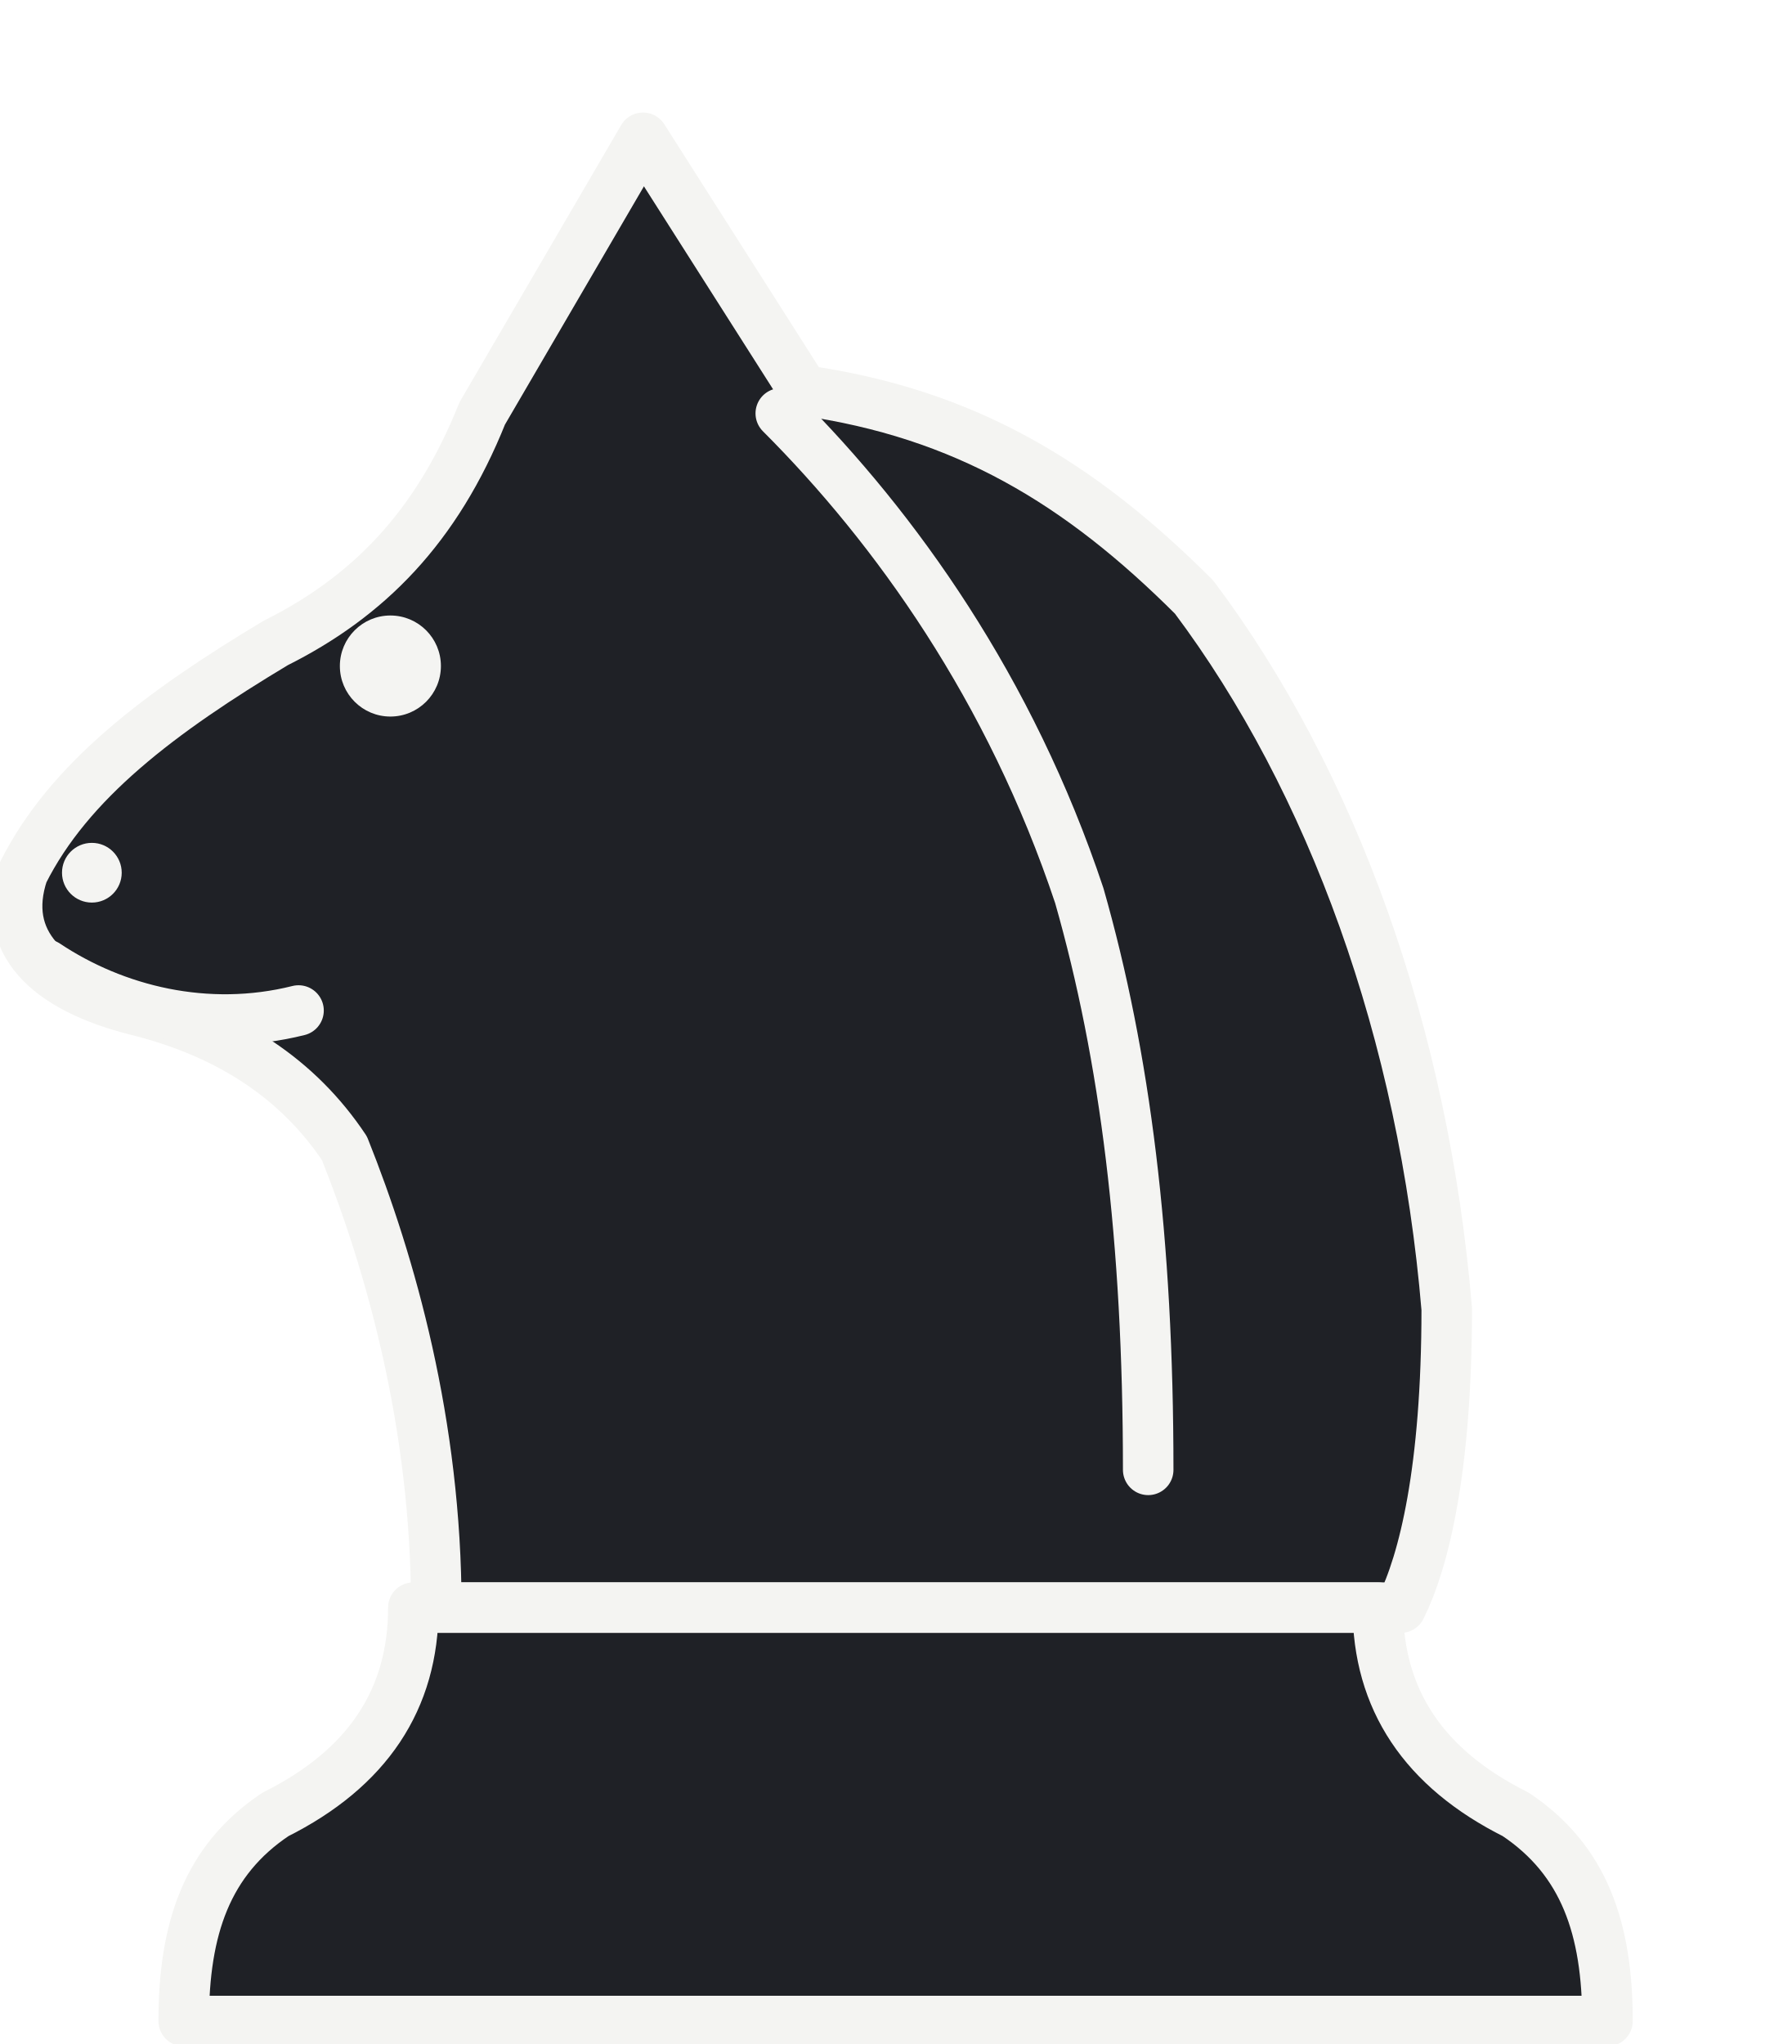
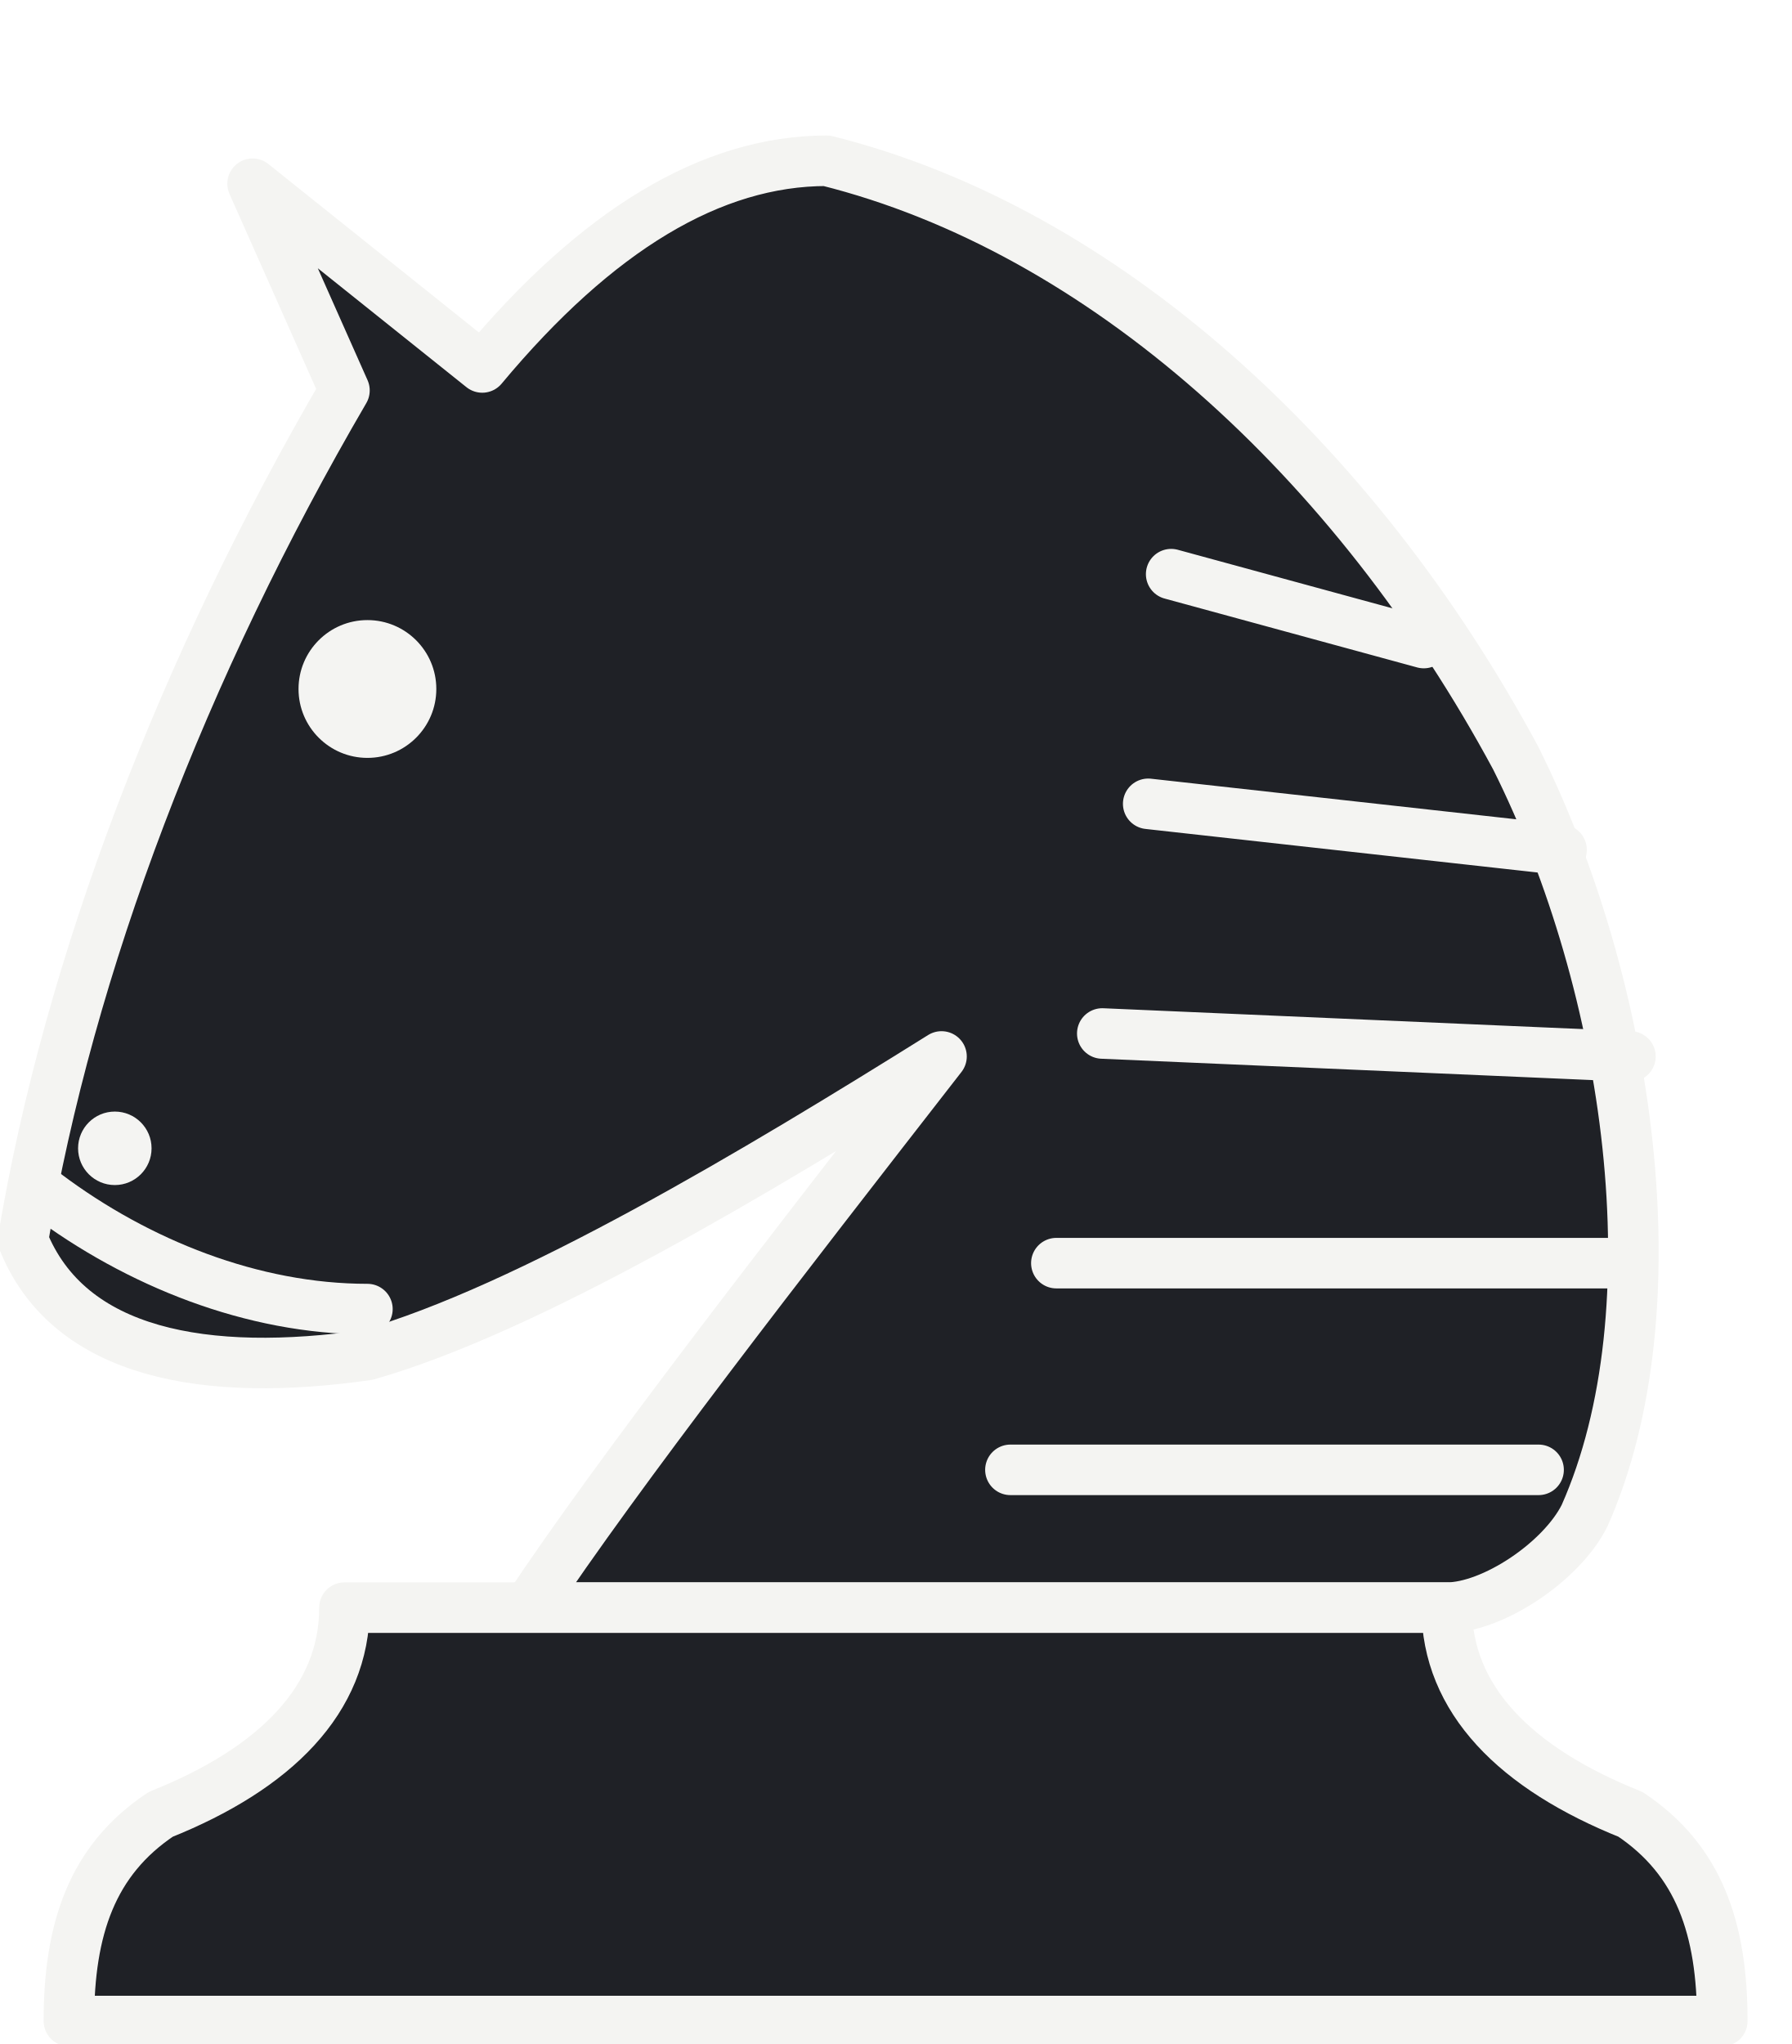
<svg xmlns="http://www.w3.org/2000/svg" width="312" height="356" viewBox="0 0 78 89">
-   <path d="M 19.00 70.00 C 19.00 62.00 17.00 55.00 15.00 50.00 C 13.00 47.00 10.00 45.00 6.00 44.00 C 2.00 43.00 0.00 41.00 1.00 38.00 C 3.00 34.00 7.00 31.00 12.00 28.00 C 16.00 26.00 19.00 23.00 21.00 18.00 L 28.00 6.00 L 35.00 17.00 C 42.00 18.00 47.00 21.00 52.00 26.00 C 58.00 34.00 62.00 45.00 63.00 57.00 C 63.00 64.00 62.00 68.00 61.00 70.00 Z" fill="#1f2126" stroke="#f4f4f2" stroke-width="2.2" stroke-linejoin="round" />
-   <path d="M 18.00 70.00 L 60.00 70.00 C 60.00 74.00 62.00 77.00 66.00 79.00 C 69.00 81.00 70.00 84.00 70.00 88.00 L 8.00 88.00 C 8.00 84.00 9.00 81.00 12.00 79.00 C 16.00 77.00 18.00 74.00 18.00 70.00 Z" fill="#1f2126" stroke="#f4f4f2" stroke-width="2.2" stroke-linejoin="round" />
-   <path d="M 34.00 18.00 C 39.00 23.00 44.00 30.00 47.00 39.00 C 49.00 46.00 50.00 54.00 50.00 64.00" fill="none" stroke="#f4f4f2" stroke-width="2.2" stroke-linecap="round" stroke-linejoin="round" />
-   <path d="M 2.00 42.00 C 5.00 44.00 9.00 45.00 13.00 44.00" fill="none" stroke="#f4f4f2" stroke-width="2.2" stroke-linecap="round" stroke-linejoin="round" />
-   <circle cx="17.00" cy="29.00" r="2.20" fill="#f4f4f2" />
-   <circle cx="4.00" cy="38.00" r="1.30" fill="#f4f4f2" />
+   <path d="M 23.00 70.00 C 27.00 64.00 34.00 55.00 41.00 46.00 C 33.00 51.00 23.00 57.00 16.00 59.00 C 9.00 60.00 3.00 59.00 1.00 54.00 C 3.00 42.00 8.00 29.00 15.00 17.00 L 11.00 8.00 L 21.00 16.00 C 26.00 10.00 31.00 7.00 36.00 7.00 C 48.00 10.00 59.00 20.00 66.00 33.00 C 71.00 43.00 73.00 57.00 69.00 66.00 C 68.00 68.00 65.00 70.00 63.00 70.00 Z" fill="#1f2126" stroke="#f4f4f2" stroke-width="2.2" stroke-linejoin="round" />
+   <path d="M 15.00 70.00 L 63.00 70.00 C 63.00 74.00 66.00 77.00 71.00 79.00 C 74.00 81.00 75.00 84.00 75.00 88.00 L 3.00 88.00 C 3.00 84.00 4.00 81.00 7.00 79.00 C 12.00 77.00 15.00 74.00 15.00 70.00 Z" fill="#1f2126" stroke="#f4f4f2" stroke-width="2.2" stroke-linejoin="round" />
+   <path d="M 51.00 25.00 L 62.00 28.00" fill="none" stroke="#f4f4f2" stroke-width="2.2" stroke-linecap="round" stroke-linejoin="round" />
+   <path d="M 50.00 35.00 L 68.00 37.00" fill="none" stroke="#f4f4f2" stroke-width="2.2" stroke-linecap="round" stroke-linejoin="round" />
+   <path d="M 48.00 45.00 L 71.00 46.00" fill="none" stroke="#f4f4f2" stroke-width="2.2" stroke-linecap="round" stroke-linejoin="round" />
+   <path d="M 46.00 55.00 L 70.00 55.00" fill="none" stroke="#f4f4f2" stroke-width="2.2" stroke-linecap="round" stroke-linejoin="round" />
+   <path d="M 44.00 64.00 L 67.00 64.00" fill="none" stroke="#f4f4f2" stroke-width="2.2" stroke-linecap="round" stroke-linejoin="round" />
+   <path d="M 2.00 52.00 C 6.00 55.00 11.00 57.00 16.00 57.00" fill="none" stroke="#f4f4f2" stroke-width="2.2" stroke-linecap="round" stroke-linejoin="round" />
+   <circle cx="16.00" cy="30.00" r="3.00" fill="#f4f4f2" />
+   <circle cx="5.00" cy="50.00" r="1.60" fill="#f4f4f2" />
</svg>
